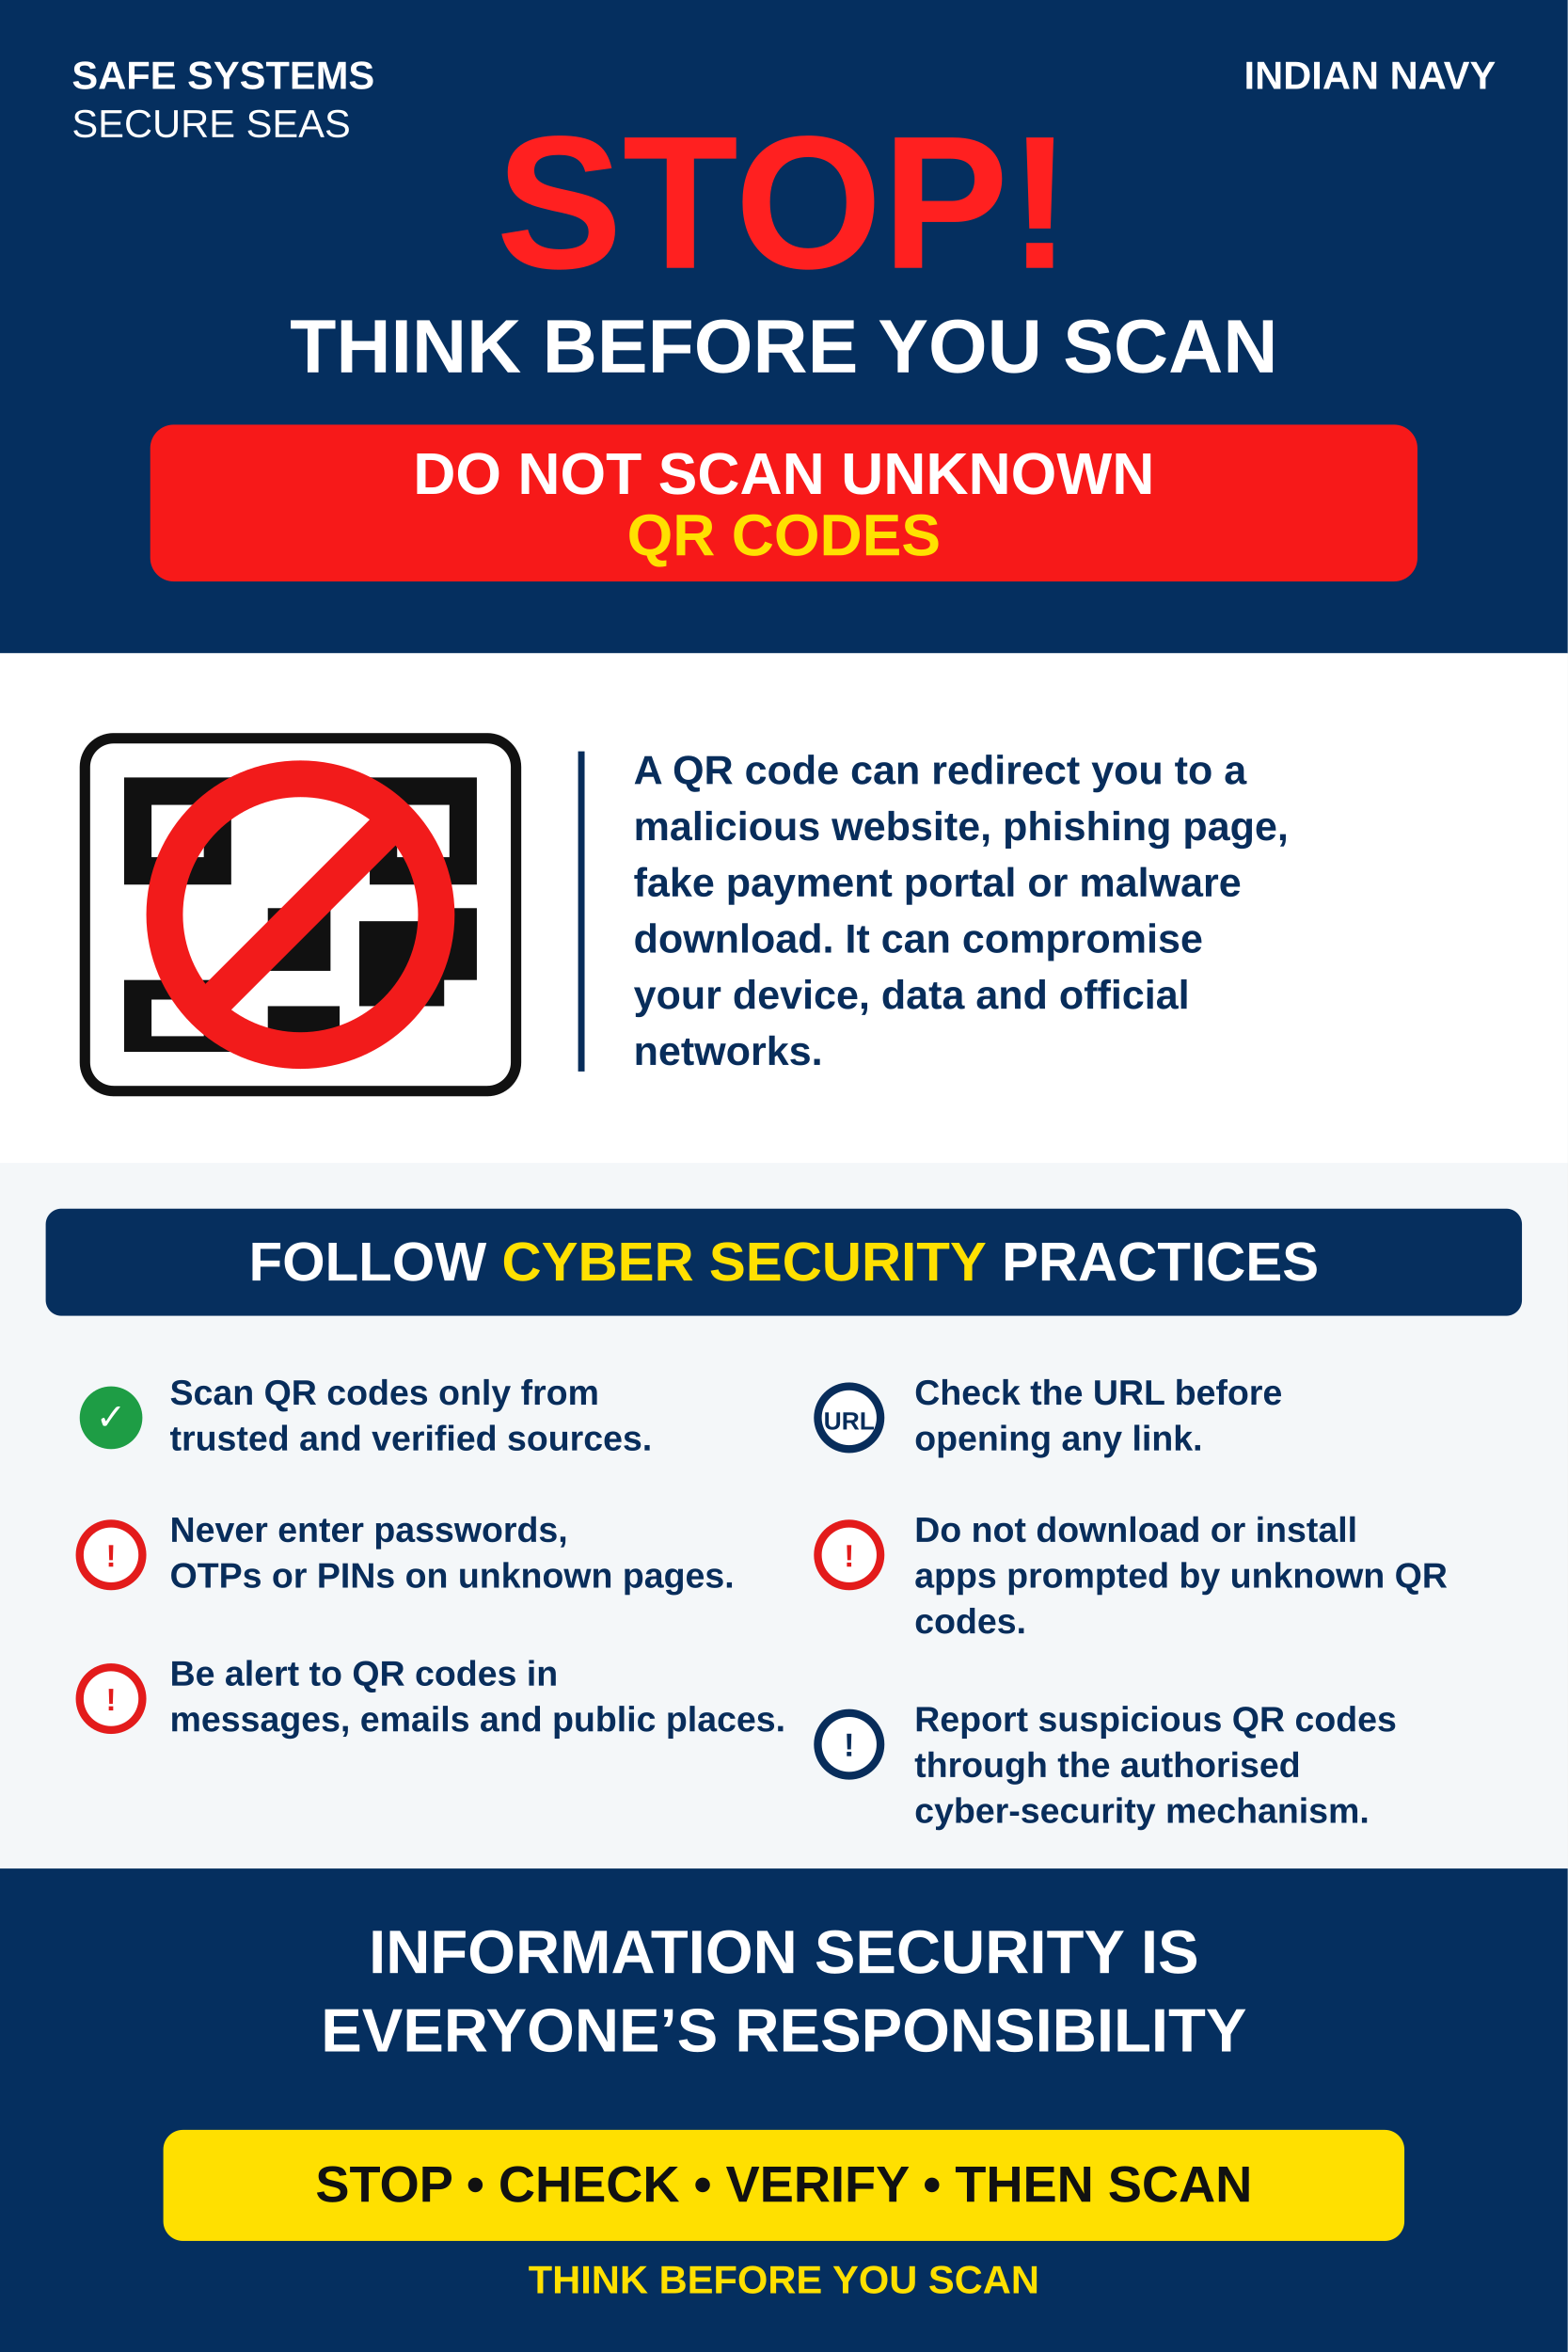
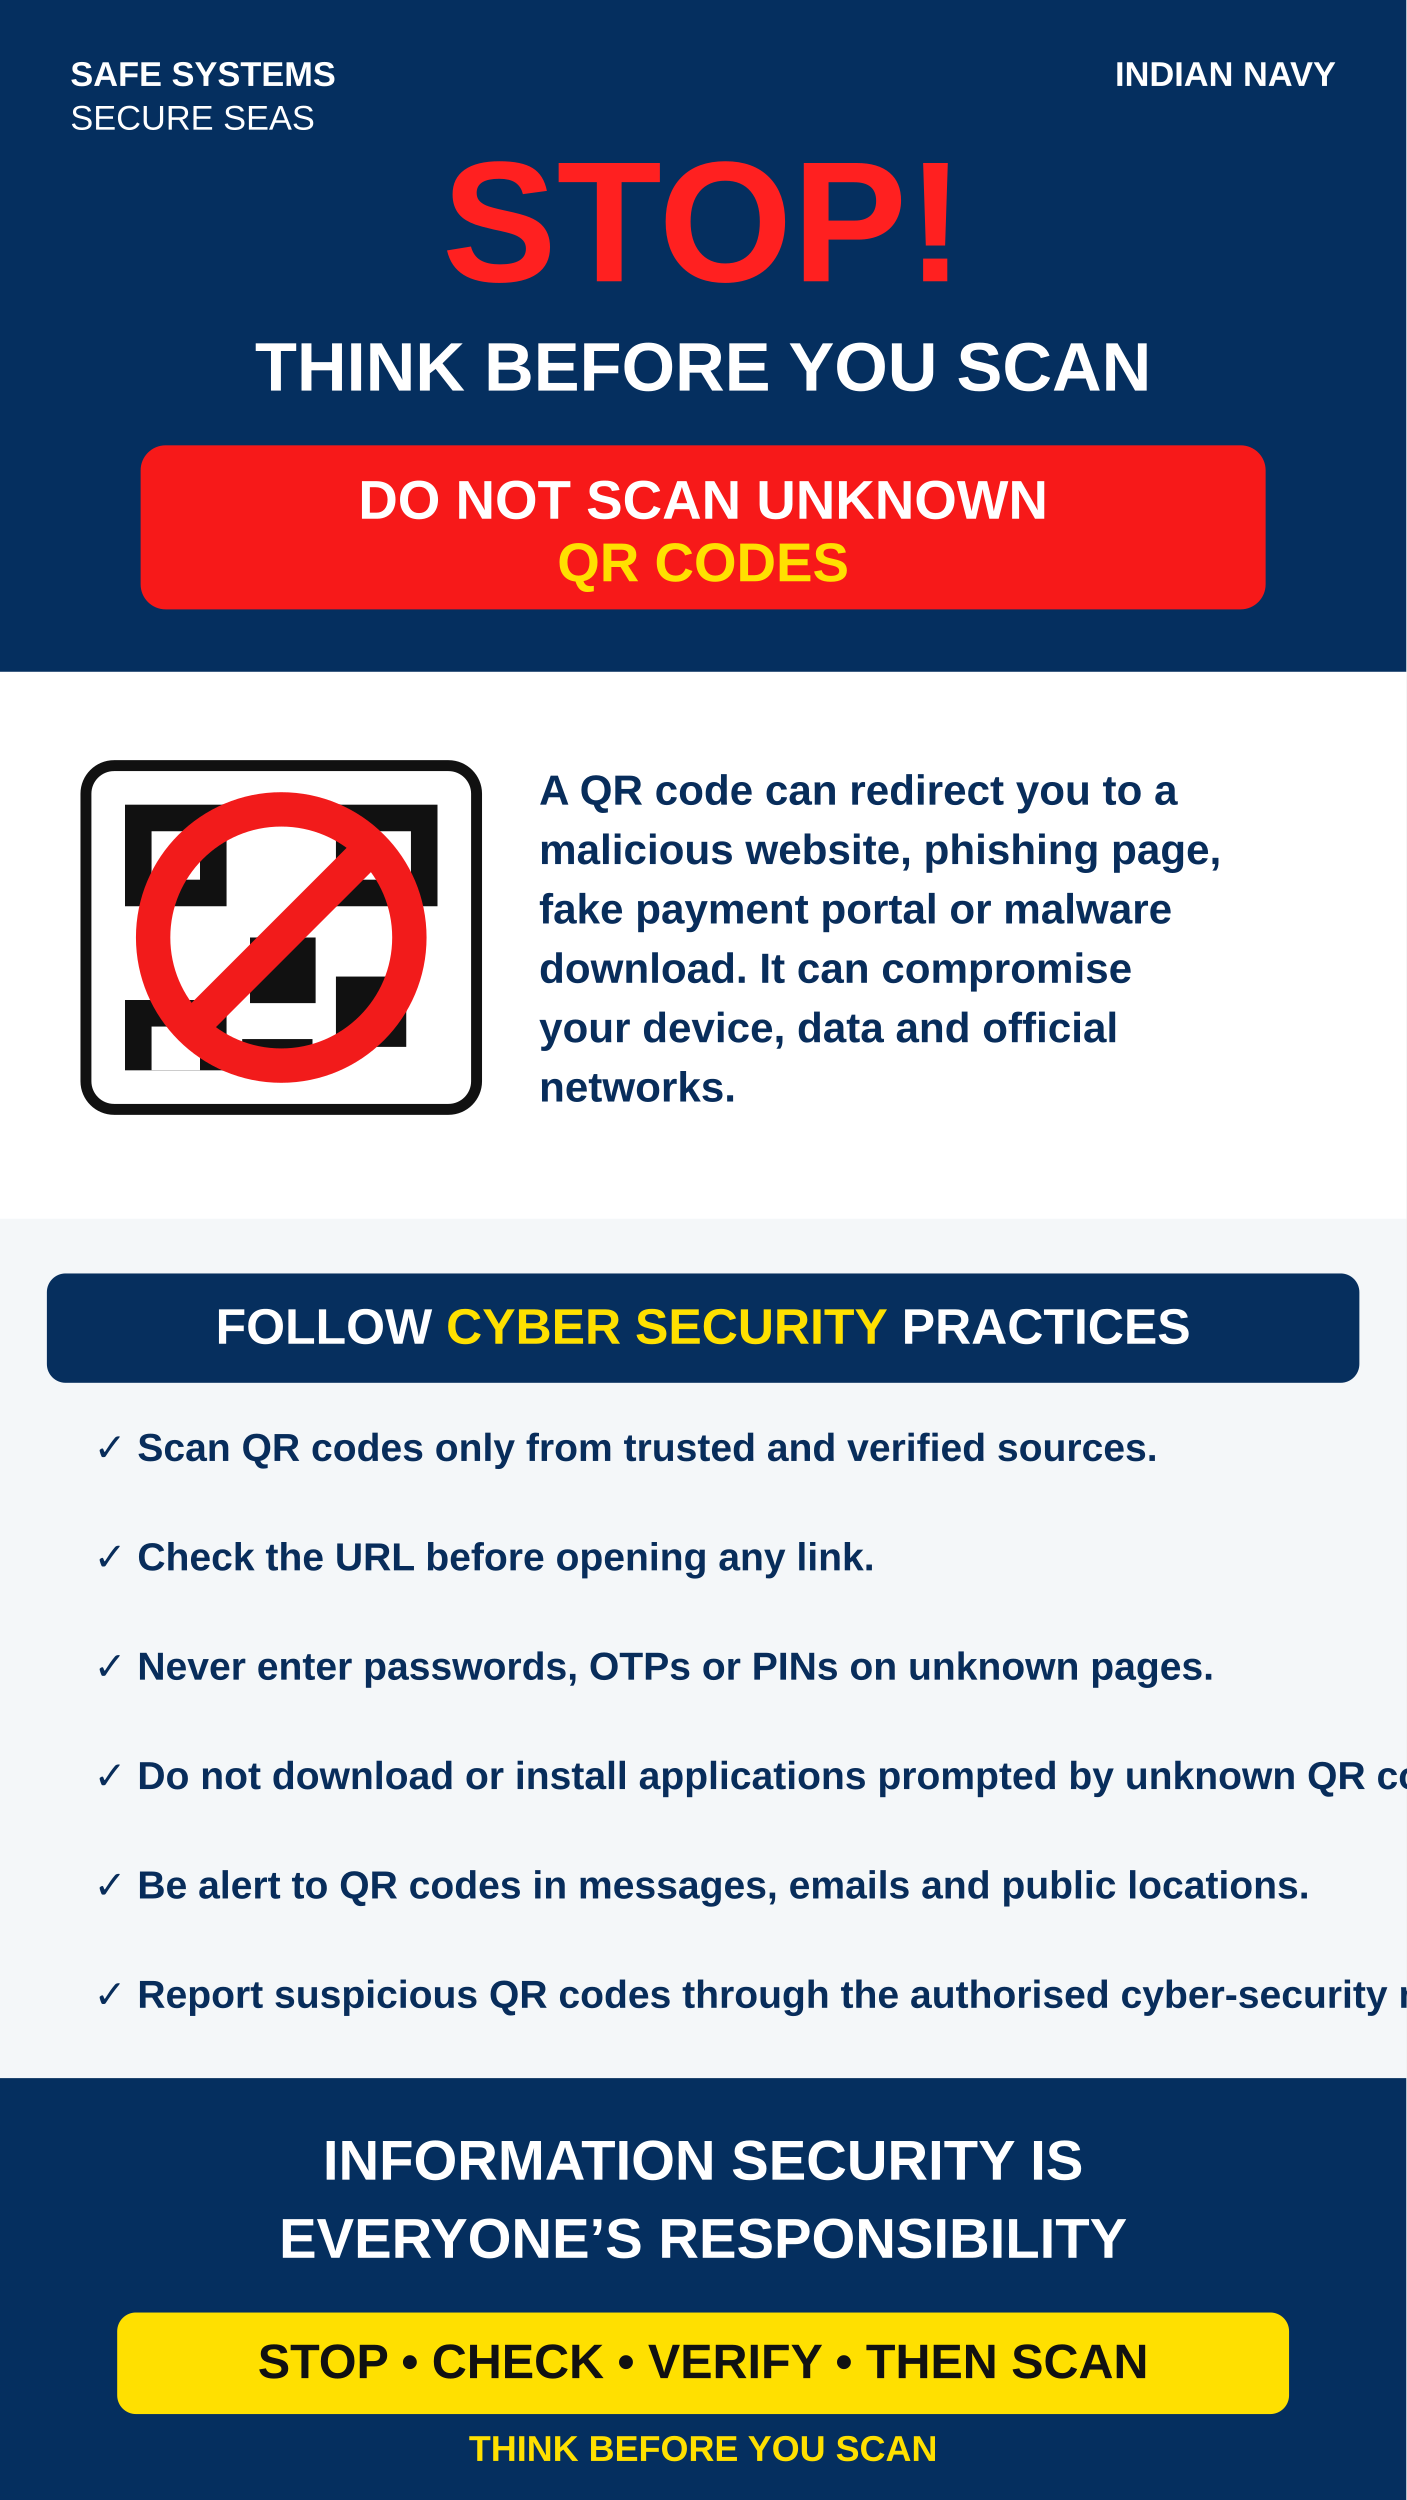
- <svg xmlns="http://www.w3.org/2000/svg" width="1200" height="1800" viewBox="0 0 1200 1800">
-   <rect width="1200" height="1800" fill="#f4f7f9" />
-   <rect width="1200" height="500" fill="#052f5f" />
-   <text x="55" y="68" fill="#fff" font-family="Arial,sans-serif" font-size="30" font-weight="700">SAFE SYSTEMS</text>
-   <text x="55" y="105" fill="#fff" font-family="Arial,sans-serif" font-size="30">SECURE SEAS</text>
-   <text x="1145" y="68" text-anchor="end" fill="#fff" font-family="Arial,sans-serif" font-size="30" font-weight="700">INDIAN NAVY</text>
-   <text x="600" y="205" text-anchor="middle" fill="#ff2020" font-family="Arial,sans-serif" font-size="145" font-weight="900">STOP!</text>
-   <text x="600" y="285" text-anchor="middle" fill="#fff" font-family="Arial,sans-serif" font-size="58" font-weight="800">THINK BEFORE YOU SCAN</text>
-   <rect x="115" y="325" width="970" height="120" rx="18" fill="#f71919" />
-   <text x="600" y="378" text-anchor="middle" fill="#fff" font-family="Arial,sans-serif" font-size="45" font-weight="900">DO NOT SCAN UNKNOWN</text>
-   <text x="600" y="425" text-anchor="middle" fill="#ffe000" font-family="Arial,sans-serif" font-size="45" font-weight="900">QR CODES</text>
-   <rect y="500" width="1200" height="390" fill="#fff" />
-   <rect x="65" y="565" width="330" height="270" rx="22" fill="#fff" stroke="#111" stroke-width="8" />
+ <svg xmlns="http://www.w3.org/2000/svg" width="900" height="1600" viewBox="0 0 900 1600" preserveAspectRatio="xMidYMin meet" style="width:100%;height:auto;display:block;max-width:100vw;background:#f4f7f9">
+   <rect width="900" height="1600" fill="#f4f7f9" />
+   <rect width="900" height="430" fill="#052f5f" />
+   <text x="45" y="55" fill="#fff" font-family="Arial,sans-serif" font-size="22" font-weight="700">SAFE SYSTEMS</text>
+   <text x="45" y="83" fill="#fff" font-family="Arial,sans-serif" font-size="22">SECURE SEAS</text>
+   <text x="855" y="55" text-anchor="end" fill="#fff" font-family="Arial,sans-serif" font-size="22" font-weight="700">INDIAN NAVY</text>
+   <text x="450" y="180" text-anchor="middle" fill="#ff2020" font-family="Arial,sans-serif" font-size="110" font-weight="900">STOP!</text>
+   <text x="450" y="250" text-anchor="middle" fill="#fff" font-family="Arial,sans-serif" font-size="44" font-weight="800">THINK BEFORE YOU SCAN</text>
+   <rect x="90" y="285" width="720" height="105" rx="16" fill="#f71919" />
+   <text x="450" y="332" text-anchor="middle" fill="#fff" font-family="Arial,sans-serif" font-size="35" font-weight="900">DO NOT SCAN UNKNOWN</text>
+   <text x="450" y="372" text-anchor="middle" fill="#ffe000" font-family="Arial,sans-serif" font-size="35" font-weight="900">QR CODES</text>
+   <rect y="430" width="900" height="350" fill="#fff" />
+   <rect x="55" y="490" width="250" height="220" rx="18" fill="#fff" stroke="#111" stroke-width="7" />
  <g fill="#111">
-     <rect x="95" y="595" width="82" height="82" />
-     <rect x="283" y="595" width="82" height="82" />
-     <rect x="95" y="750" width="82" height="55" />
-     <rect x="205" y="695" width="48" height="48" />
-     <rect x="275" y="705" width="65" height="65" />
-     <rect x="205" y="770" width="55" height="35" />
-     <rect x="335" y="695" width="30" height="55" />
+     <rect x="80" y="515" width="65" height="65" />
+     <rect x="215" y="515" width="65" height="65" />
+     <rect x="80" y="640" width="65" height="45" />
+     <rect x="160" y="600" width="42" height="42" />
+     <rect x="215" y="625" width="45" height="45" />
+     <rect x="155" y="665" width="45" height="20" />
  </g>
  <g fill="#fff">
-     <rect x="116" y="616" width="40" height="40" />
-     <rect x="304" y="616" width="40" height="40" />
-     <rect x="116" y="765" width="40" height="28" />
+     <rect x="97" y="532" width="31" height="31" />
+     <rect x="232" y="532" width="31" height="31" />
+     <rect x="97" y="657" width="31" height="28" />
  </g>
-   <circle cx="230" cy="700" r="104" fill="none" stroke="#f21b1b" stroke-width="28" />
-   <line x1="155" y1="775" x2="305" y2="625" stroke="#f21b1b" stroke-width="28" />
-   <line x1="445" y1="575" x2="445" y2="820" stroke="#082d5b" stroke-width="5" />
-   <text x="485" y="600" fill="#082d5b" font-family="Arial,sans-serif" font-size="31" font-weight="700">A QR code can redirect you to a</text>
-   <text x="485" y="643" fill="#082d5b" font-family="Arial,sans-serif" font-size="31" font-weight="700">malicious website, phishing page,</text>
-   <text x="485" y="686" fill="#082d5b" font-family="Arial,sans-serif" font-size="31" font-weight="700">fake payment portal or malware</text>
-   <text x="485" y="729" fill="#082d5b" font-family="Arial,sans-serif" font-size="31" font-weight="700">download. It can compromise</text>
-   <text x="485" y="772" fill="#082d5b" font-family="Arial,sans-serif" font-size="31" font-weight="700">your device, data and official</text>
-   <text x="485" y="815" fill="#082d5b" font-family="Arial,sans-serif" font-size="31" font-weight="700">networks.</text>
-   <rect x="35" y="925" width="1130" height="82" rx="12" fill="#062f5e" />
-   <text x="600" y="980" text-anchor="middle" fill="#fff" font-family="Arial,sans-serif" font-size="42" font-weight="900">FOLLOW <tspan fill="#ffe000">CYBER SECURITY</tspan> PRACTICES</text>
-   <circle cx="85" cy="1085" r="24" fill="#1e9d45" />
-   <text x="85" y="1094" text-anchor="middle" fill="#fff" font-family="Arial,sans-serif" font-size="28" font-weight="900">✓</text>
-   <text x="130" y="1075" fill="#082d5b" font-family="Arial,sans-serif" font-size="27" font-weight="700">Scan QR codes only from</text>
-   <text x="130" y="1110" fill="#082d5b" font-family="Arial,sans-serif" font-size="27" font-weight="700">trusted and verified sources.</text>
-   <circle cx="85" cy="1190" r="24" fill="#fff" stroke="#e31b1b" stroke-width="6" />
-   <text x="85" y="1199" text-anchor="middle" fill="#e31b1b" font-family="Arial,sans-serif" font-size="24" font-weight="900">!</text>
-   <text x="130" y="1180" fill="#082d5b" font-family="Arial,sans-serif" font-size="27" font-weight="700">Never enter passwords,</text>
-   <text x="130" y="1215" fill="#082d5b" font-family="Arial,sans-serif" font-size="27" font-weight="700">OTPs or PINs on unknown pages.</text>
-   <circle cx="85" cy="1300" r="24" fill="#fff" stroke="#e31b1b" stroke-width="6" />
-   <text x="85" y="1309" text-anchor="middle" fill="#e31b1b" font-family="Arial,sans-serif" font-size="24" font-weight="900">!</text>
-   <text x="130" y="1290" fill="#082d5b" font-family="Arial,sans-serif" font-size="27" font-weight="700">Be alert to QR codes in</text>
-   <text x="130" y="1325" fill="#082d5b" font-family="Arial,sans-serif" font-size="27" font-weight="700">messages, emails and public places.</text>
-   <circle cx="650" cy="1085" r="24" fill="#fff" stroke="#082d5b" stroke-width="6" />
-   <text x="650" y="1094" text-anchor="middle" fill="#082d5b" font-family="Arial,sans-serif" font-size="19" font-weight="900">URL</text>
-   <text x="700" y="1075" fill="#082d5b" font-family="Arial,sans-serif" font-size="27" font-weight="700">Check the URL before</text>
-   <text x="700" y="1110" fill="#082d5b" font-family="Arial,sans-serif" font-size="27" font-weight="700">opening any link.</text>
-   <circle cx="650" cy="1190" r="24" fill="#fff" stroke="#e31b1b" stroke-width="6" />
-   <text x="650" y="1199" text-anchor="middle" fill="#e31b1b" font-family="Arial,sans-serif" font-size="24" font-weight="900">!</text>
-   <text x="700" y="1180" fill="#082d5b" font-family="Arial,sans-serif" font-size="27" font-weight="700">Do not download or install</text>
-   <text x="700" y="1215" fill="#082d5b" font-family="Arial,sans-serif" font-size="27" font-weight="700">apps prompted by unknown QR</text>
-   <text x="700" y="1250" fill="#082d5b" font-family="Arial,sans-serif" font-size="27" font-weight="700">codes.</text>
-   <circle cx="650" cy="1335" r="24" fill="#fff" stroke="#082d5b" stroke-width="6" />
-   <text x="650" y="1344" text-anchor="middle" fill="#082d5b" font-family="Arial,sans-serif" font-size="25" font-weight="900">!</text>
-   <text x="700" y="1325" fill="#082d5b" font-family="Arial,sans-serif" font-size="27" font-weight="700">Report suspicious QR codes</text>
-   <text x="700" y="1360" fill="#082d5b" font-family="Arial,sans-serif" font-size="27" font-weight="700">through the authorised</text>
-   <text x="700" y="1395" fill="#082d5b" font-family="Arial,sans-serif" font-size="27" font-weight="700">cyber-security mechanism.</text>
-   <rect y="1430" width="1200" height="370" fill="#052f5f" />
-   <text x="600" y="1510" text-anchor="middle" fill="#fff" font-family="Arial,sans-serif" font-size="47" font-weight="900">INFORMATION SECURITY IS</text>
-   <text x="600" y="1570" text-anchor="middle" fill="#fff" font-family="Arial,sans-serif" font-size="47" font-weight="900">EVERYONE’S RESPONSIBILITY</text>
-   <rect x="125" y="1630" width="950" height="85" rx="15" fill="#ffe000" />
-   <text x="600" y="1685" text-anchor="middle" fill="#111" font-family="Arial,sans-serif" font-size="39" font-weight="900">STOP • CHECK • VERIFY • THEN SCAN</text>
-   <text x="600" y="1755" text-anchor="middle" fill="#ffe000" font-family="Arial,sans-serif" font-size="30" font-weight="700">THINK BEFORE YOU SCAN</text>
+   <circle cx="180" cy="600" r="82" fill="none" stroke="#f21b1b" stroke-width="22" />
+   <line x1="120" y1="660" x2="240" y2="540" stroke="#f21b1b" stroke-width="22" />
+   <text x="345" y="515" fill="#082d5b" font-family="Arial,sans-serif" font-size="27" font-weight="700">A QR code can redirect you to a</text>
+   <text x="345" y="553" fill="#082d5b" font-family="Arial,sans-serif" font-size="27" font-weight="700">malicious website, phishing page,</text>
+   <text x="345" y="591" fill="#082d5b" font-family="Arial,sans-serif" font-size="27" font-weight="700">fake payment portal or malware</text>
+   <text x="345" y="629" fill="#082d5b" font-family="Arial,sans-serif" font-size="27" font-weight="700">download. It can compromise</text>
+   <text x="345" y="667" fill="#082d5b" font-family="Arial,sans-serif" font-size="27" font-weight="700">your device, data and official</text>
+   <text x="345" y="705" fill="#082d5b" font-family="Arial,sans-serif" font-size="27" font-weight="700">networks.</text>
+   <rect x="30" y="815" width="840" height="70" rx="12" fill="#062f5e" />
+   <text x="450" y="860" text-anchor="middle" fill="#fff" font-family="Arial,sans-serif" font-size="32" font-weight="900">FOLLOW <tspan fill="#ffe000">CYBER SECURITY</tspan> PRACTICES</text>
+   <g font-family="Arial,sans-serif" fill="#082d5b" font-size="25" font-weight="700">
+     <text x="60" y="935">✓ Scan QR codes only from trusted and verified sources.</text>
+     <text x="60" y="1005">✓ Check the URL before opening any link.</text>
+     <text x="60" y="1075">✓ Never enter passwords, OTPs or PINs on unknown pages.</text>
+     <text x="60" y="1145">✓ Do not download or install applications prompted by unknown QR codes.</text>
+     <text x="60" y="1215">✓ Be alert to QR codes in messages, emails and public locations.</text>
+     <text x="60" y="1285">✓ Report suspicious QR codes through the authorised cyber-security mechanism.</text>
+   </g>
+   <rect y="1330" width="900" height="270" fill="#052f5f" />
+   <text x="450" y="1395" text-anchor="middle" fill="#fff" font-family="Arial,sans-serif" font-size="36" font-weight="900">INFORMATION SECURITY IS</text>
+   <text x="450" y="1445" text-anchor="middle" fill="#fff" font-family="Arial,sans-serif" font-size="36" font-weight="900">EVERYONE’S RESPONSIBILITY</text>
+   <rect x="75" y="1480" width="750" height="65" rx="12" fill="#ffe000" />
+   <text x="450" y="1522" text-anchor="middle" fill="#111" font-family="Arial,sans-serif" font-size="31" font-weight="900">STOP • CHECK • VERIFY • THEN SCAN</text>
+   <text x="450" y="1575" text-anchor="middle" fill="#ffe000" font-family="Arial,sans-serif" font-size="23" font-weight="700">THINK BEFORE YOU SCAN</text>
</svg>
